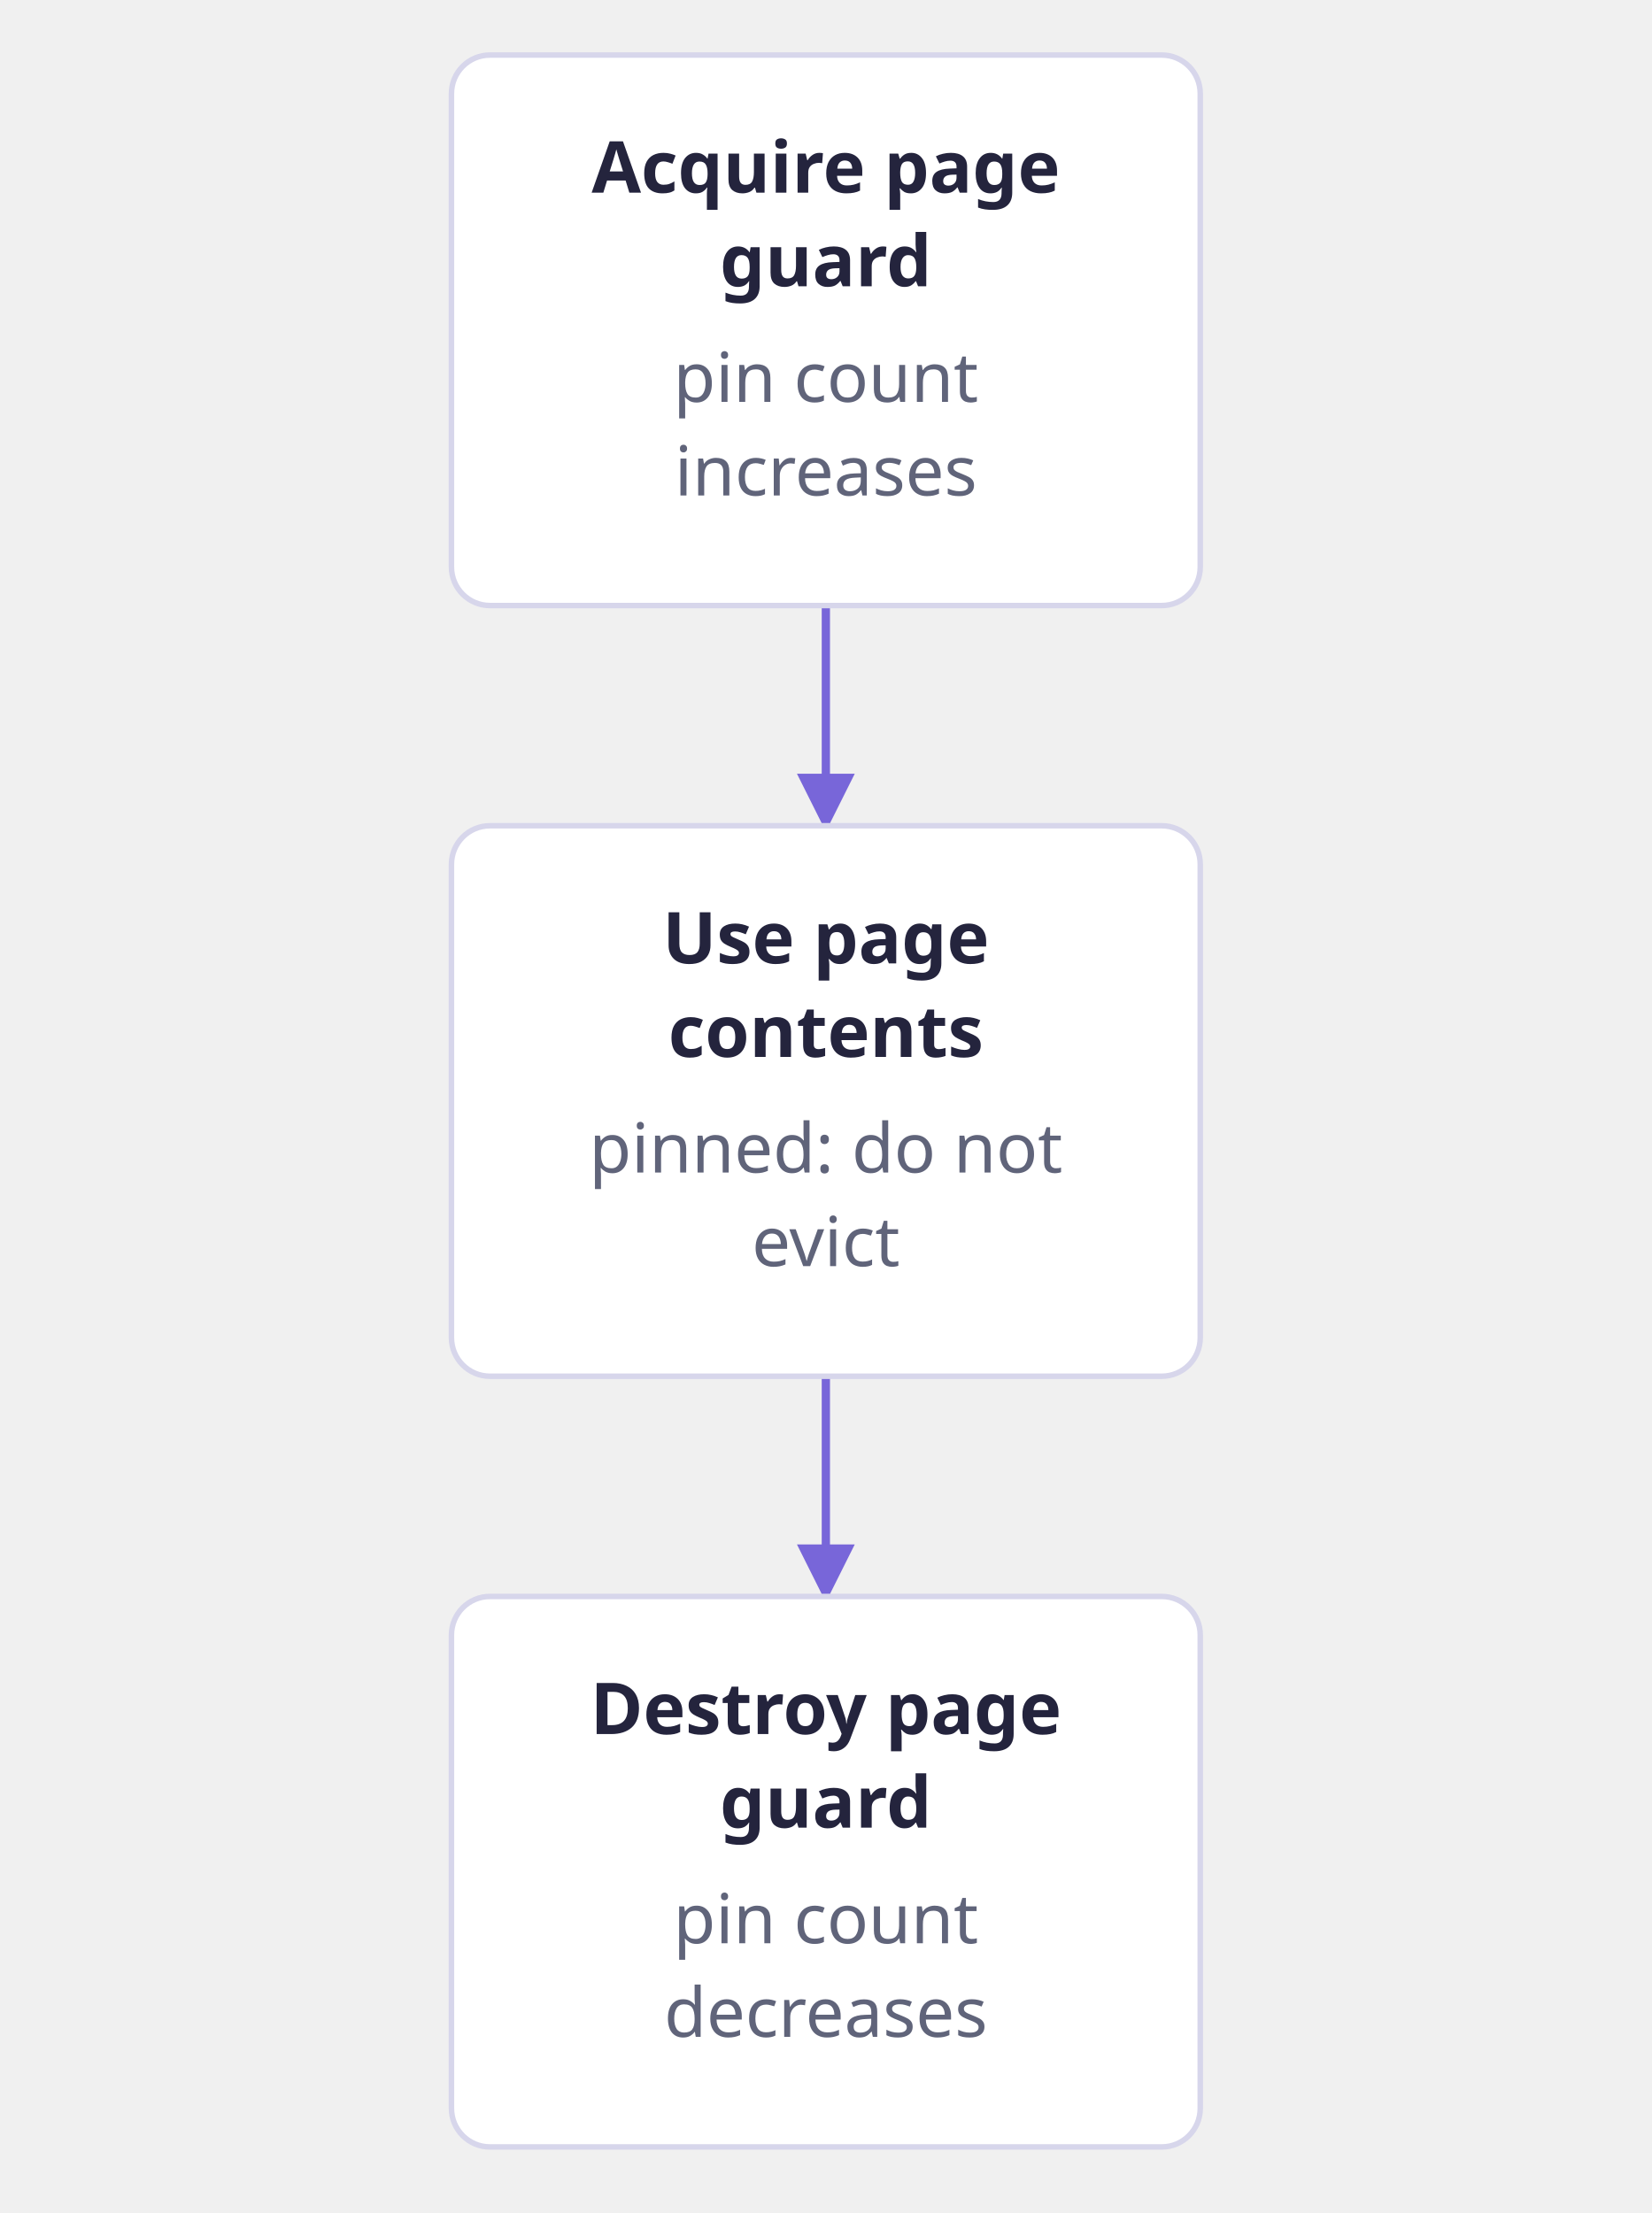
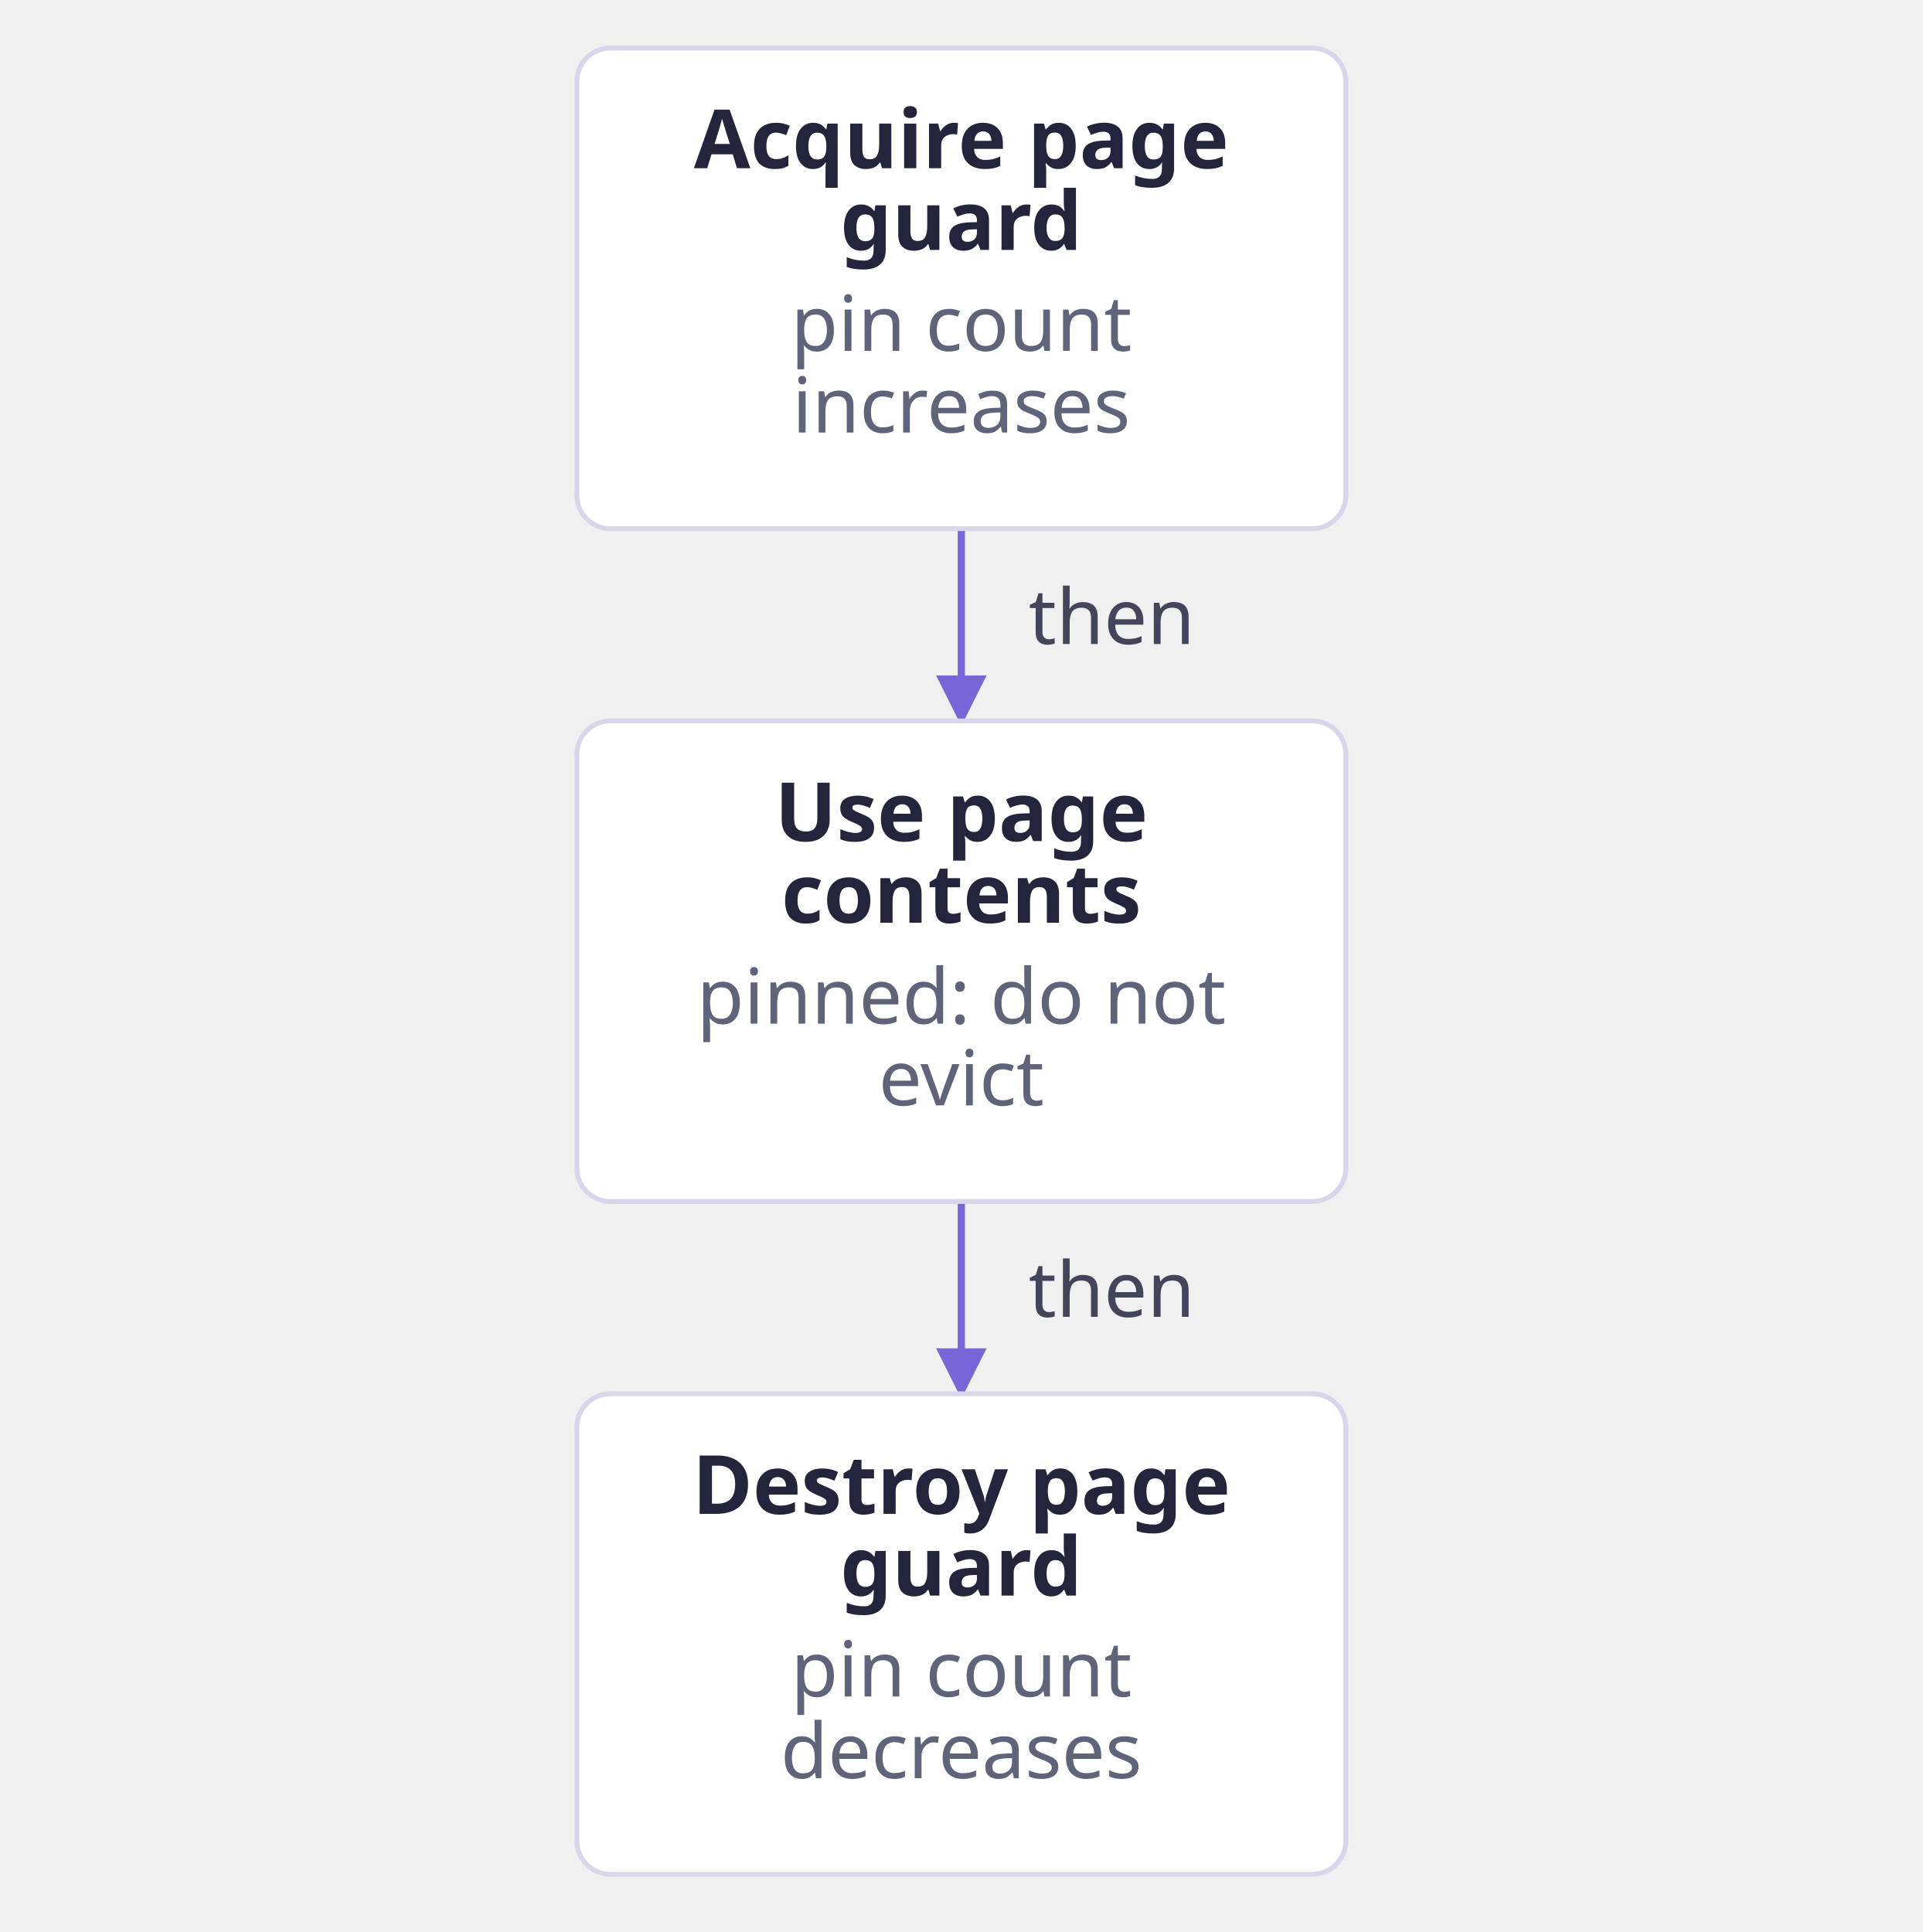
- <svg xmlns="http://www.w3.org/2000/svg" class="concept-svg" viewBox="0 0 300 402" role="img" aria-labelledby="concept-pin-guards-title concept-pin-guards-desc">
+ <svg xmlns="http://www.w3.org/2000/svg" class="concept-svg" width="400" height="402" viewBox="0 0 400 402" role="img" aria-labelledby="concept-pin-guards-title concept-pin-guards-desc">
  <defs>
    <marker id="concept-pin-guards-arrow" viewBox="0 0 10 10" refX="9" refY="5" markerWidth="7" markerHeight="7" orient="auto-start-reverse">
      <path d="M 0 0 L 10 5 L 0 10 z" fill="#7866d9" />
    </marker>
  </defs>
-   <path d="M 150 110 L 150 150" stroke="#7866d9" stroke-width="1.5" marker-end="url(#concept-pin-guards-arrow)" fill="none" />
-   <path d="M 150 250 L 150 290" stroke="#7866d9" stroke-width="1.5" marker-end="url(#concept-pin-guards-arrow)" fill="none" />
+   <path d="M 200 110 L 200 150" stroke="#7866d9" stroke-width="1.5" marker-end="url(#concept-pin-guards-arrow)" fill="none" />
+   <text x="214" y="134" text-anchor="start" fill="#44445b" font-family="system-ui,sans-serif" font-size="16">then</text>
+   <path d="M 200 250 L 200 290" stroke="#7866d9" stroke-width="1.5" marker-end="url(#concept-pin-guards-arrow)" fill="none" />
+   <text x="214" y="274" text-anchor="start" fill="#44445b" font-family="system-ui,sans-serif" font-size="16">then</text>
  <g>
-     <rect x="82" y="10" width="136" height="100" rx="7" fill="#ffffff" stroke="#d7d6eb" />
-     <text x="150" y="35" text-anchor="middle" fill="#24243d" font-family="system-ui,sans-serif" font-size="13" font-weight="650">Acquire page</text>
-     <text x="150" y="52" text-anchor="middle" fill="#24243d" font-family="system-ui,sans-serif" font-size="13" font-weight="650">guard</text>
-     <text x="150" y="73" text-anchor="middle" fill="#60647a" font-family="system-ui,sans-serif" font-size="12.5">pin count</text>
-     <text x="150" y="90" text-anchor="middle" fill="#60647a" font-family="system-ui,sans-serif" font-size="12.5">increases</text>
+     <rect x="120" y="10" width="160" height="100" rx="7" fill="#ffffff" stroke="#d7d6eb" />
+     <text x="200" y="35" text-anchor="middle" fill="#24243d" font-family="system-ui,sans-serif" font-size="17" font-weight="650">Acquire page</text>
+     <text x="200" y="52" text-anchor="middle" fill="#24243d" font-family="system-ui,sans-serif" font-size="17" font-weight="650">guard</text>
+     <text x="200" y="73" text-anchor="middle" fill="#60647a" font-family="system-ui,sans-serif" font-size="16">pin count</text>
+     <text x="200" y="90" text-anchor="middle" fill="#60647a" font-family="system-ui,sans-serif" font-size="16">increases</text>
  </g>
  <g>
-     <rect x="82" y="150" width="136" height="100" rx="7" fill="#ffffff" stroke="#d7d6eb" />
-     <text x="150" y="175" text-anchor="middle" fill="#24243d" font-family="system-ui,sans-serif" font-size="13" font-weight="650">Use page</text>
-     <text x="150" y="192" text-anchor="middle" fill="#24243d" font-family="system-ui,sans-serif" font-size="13" font-weight="650">contents</text>
-     <text x="150" y="213" text-anchor="middle" fill="#60647a" font-family="system-ui,sans-serif" font-size="12.5">pinned: do not</text>
-     <text x="150" y="230" text-anchor="middle" fill="#60647a" font-family="system-ui,sans-serif" font-size="12.5">evict</text>
+     <rect x="120" y="150" width="160" height="100" rx="7" fill="#ffffff" stroke="#d7d6eb" />
+     <text x="200" y="175" text-anchor="middle" fill="#24243d" font-family="system-ui,sans-serif" font-size="17" font-weight="650">Use page</text>
+     <text x="200" y="192" text-anchor="middle" fill="#24243d" font-family="system-ui,sans-serif" font-size="17" font-weight="650">contents</text>
+     <text x="200" y="213" text-anchor="middle" fill="#60647a" font-family="system-ui,sans-serif" font-size="16">pinned: do not</text>
+     <text x="200" y="230" text-anchor="middle" fill="#60647a" font-family="system-ui,sans-serif" font-size="16">evict</text>
  </g>
  <g>
-     <rect x="82" y="290" width="136" height="100" rx="7" fill="#ffffff" stroke="#d7d6eb" />
-     <text x="150" y="315" text-anchor="middle" fill="#24243d" font-family="system-ui,sans-serif" font-size="13" font-weight="650">Destroy page</text>
-     <text x="150" y="332" text-anchor="middle" fill="#24243d" font-family="system-ui,sans-serif" font-size="13" font-weight="650">guard</text>
-     <text x="150" y="353" text-anchor="middle" fill="#60647a" font-family="system-ui,sans-serif" font-size="12.5">pin count</text>
-     <text x="150" y="370" text-anchor="middle" fill="#60647a" font-family="system-ui,sans-serif" font-size="12.5">decreases</text>
+     <rect x="120" y="290" width="160" height="100" rx="7" fill="#ffffff" stroke="#d7d6eb" />
+     <text x="200" y="315" text-anchor="middle" fill="#24243d" font-family="system-ui,sans-serif" font-size="17" font-weight="650">Destroy page</text>
+     <text x="200" y="332" text-anchor="middle" fill="#24243d" font-family="system-ui,sans-serif" font-size="17" font-weight="650">guard</text>
+     <text x="200" y="353" text-anchor="middle" fill="#60647a" font-family="system-ui,sans-serif" font-size="16">pin count</text>
+     <text x="200" y="370" text-anchor="middle" fill="#60647a" font-family="system-ui,sans-serif" font-size="16">decreases</text>
  </g>
</svg>
